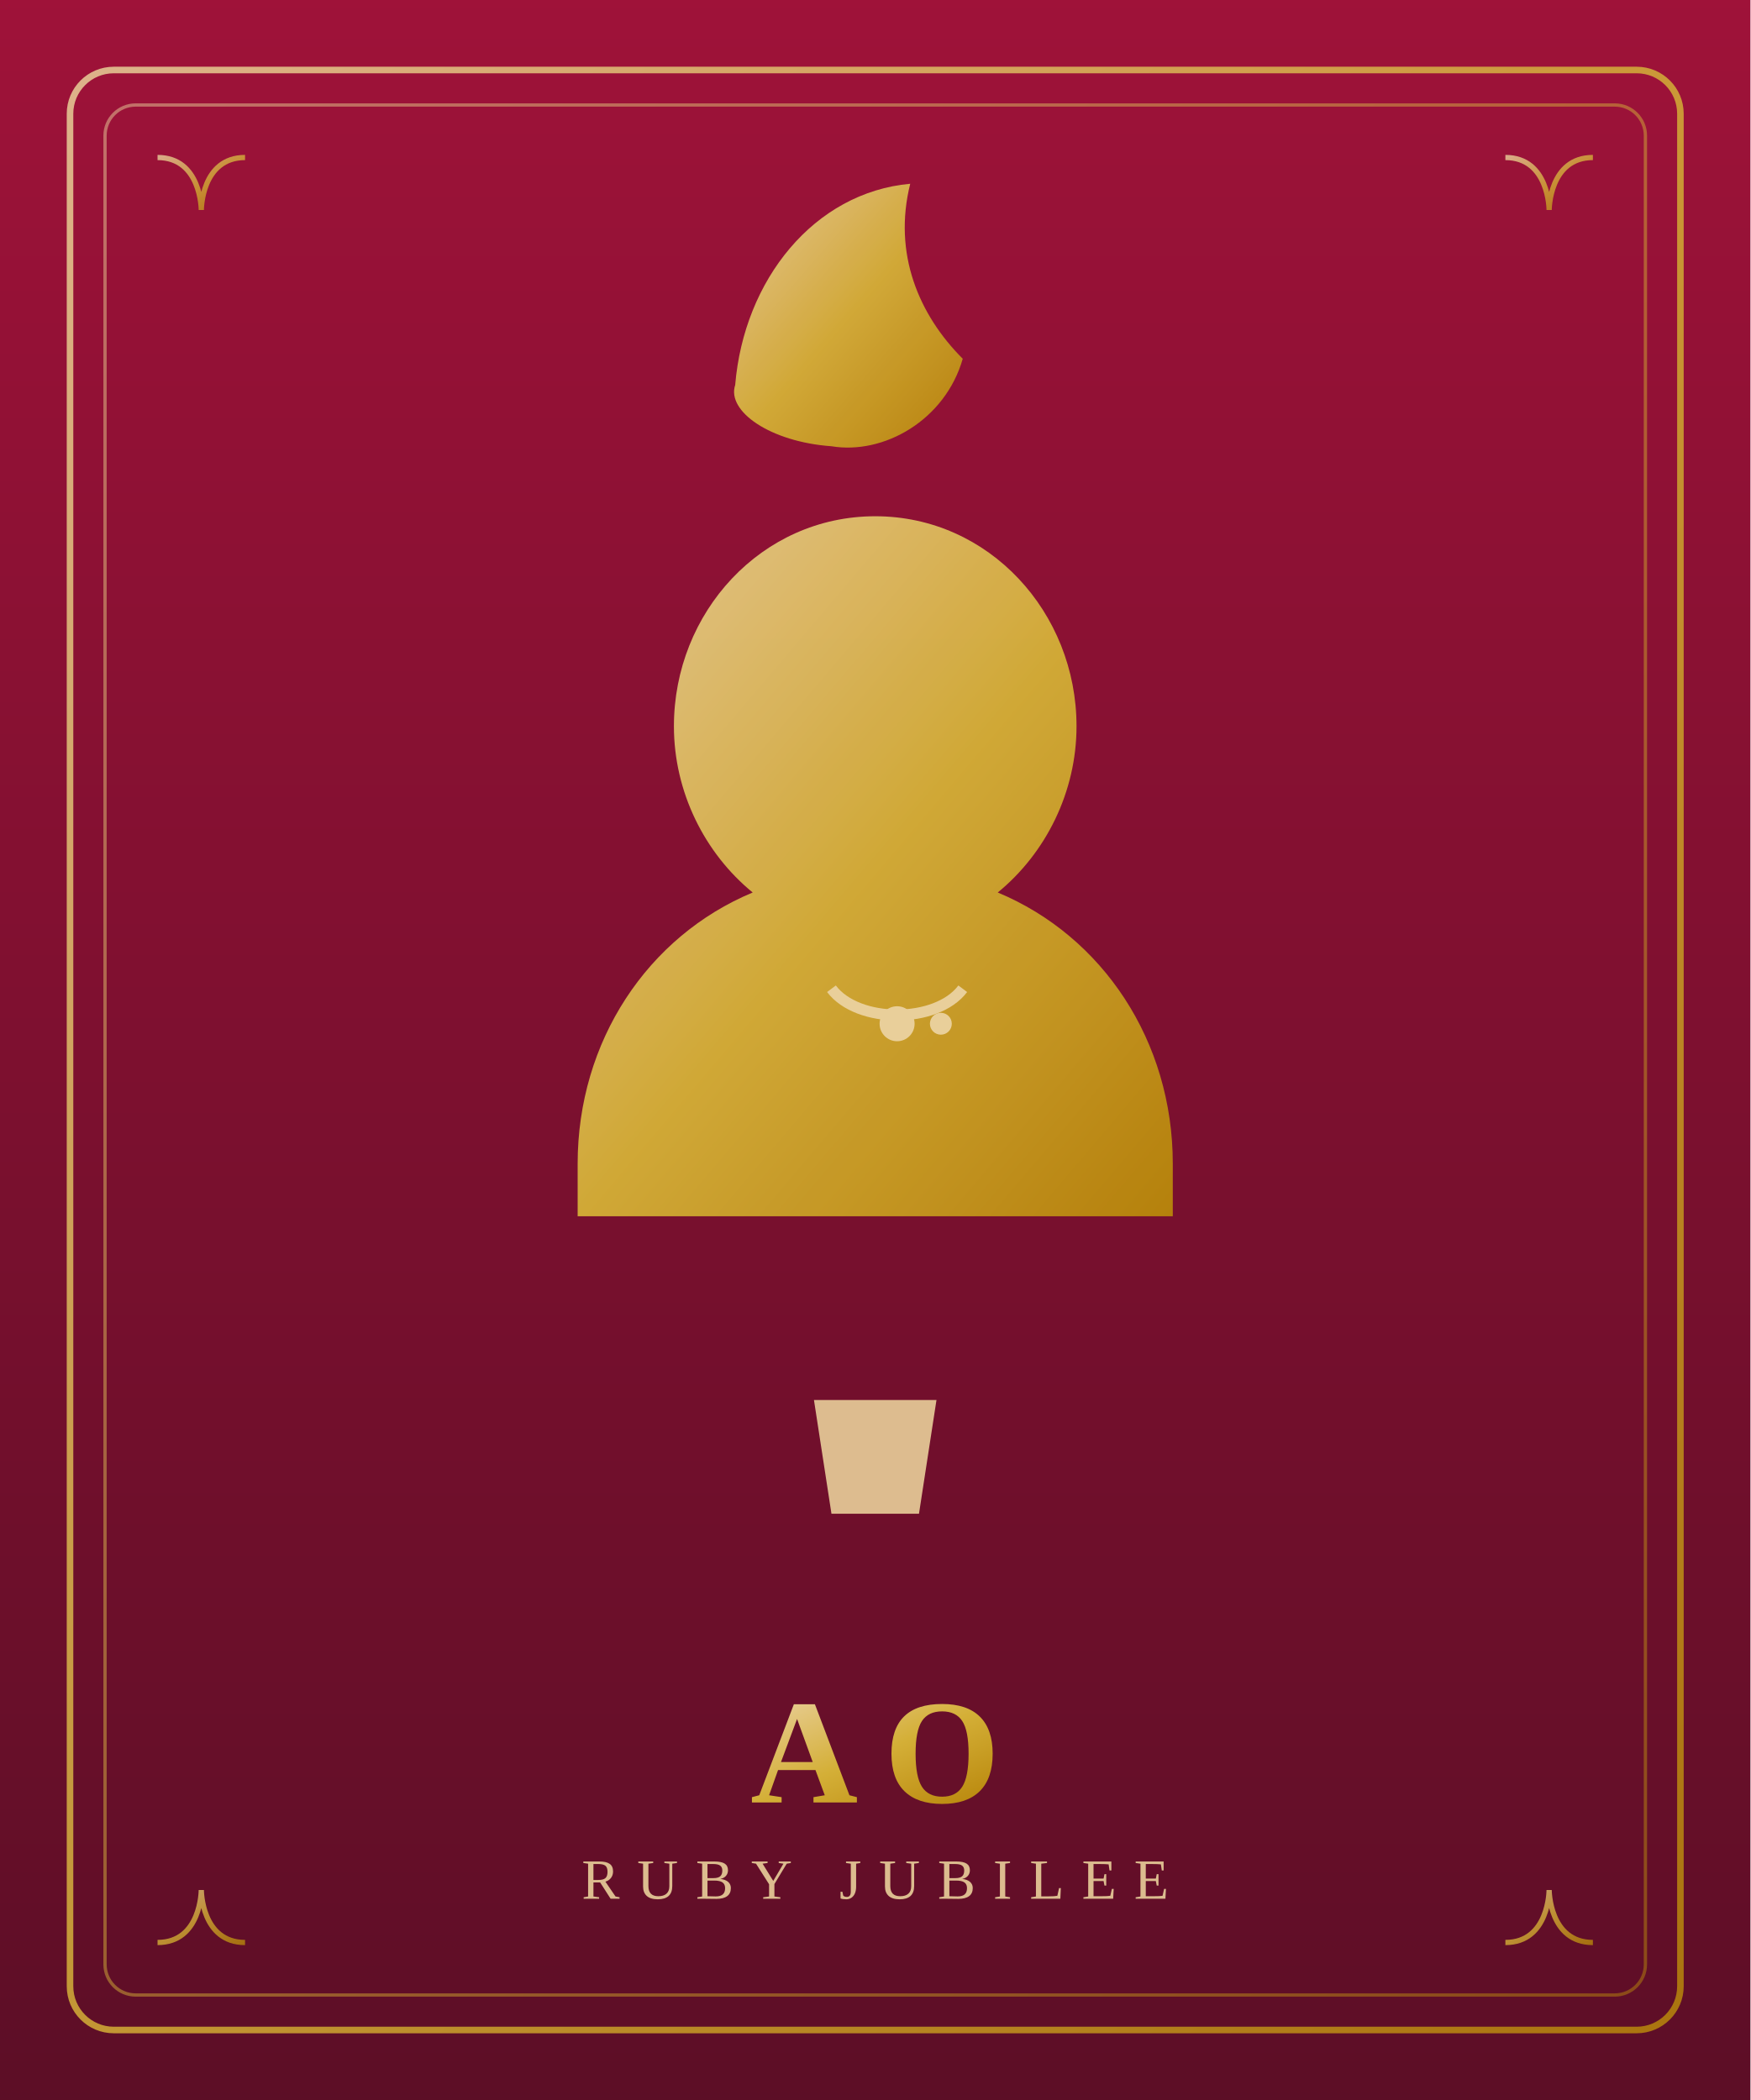
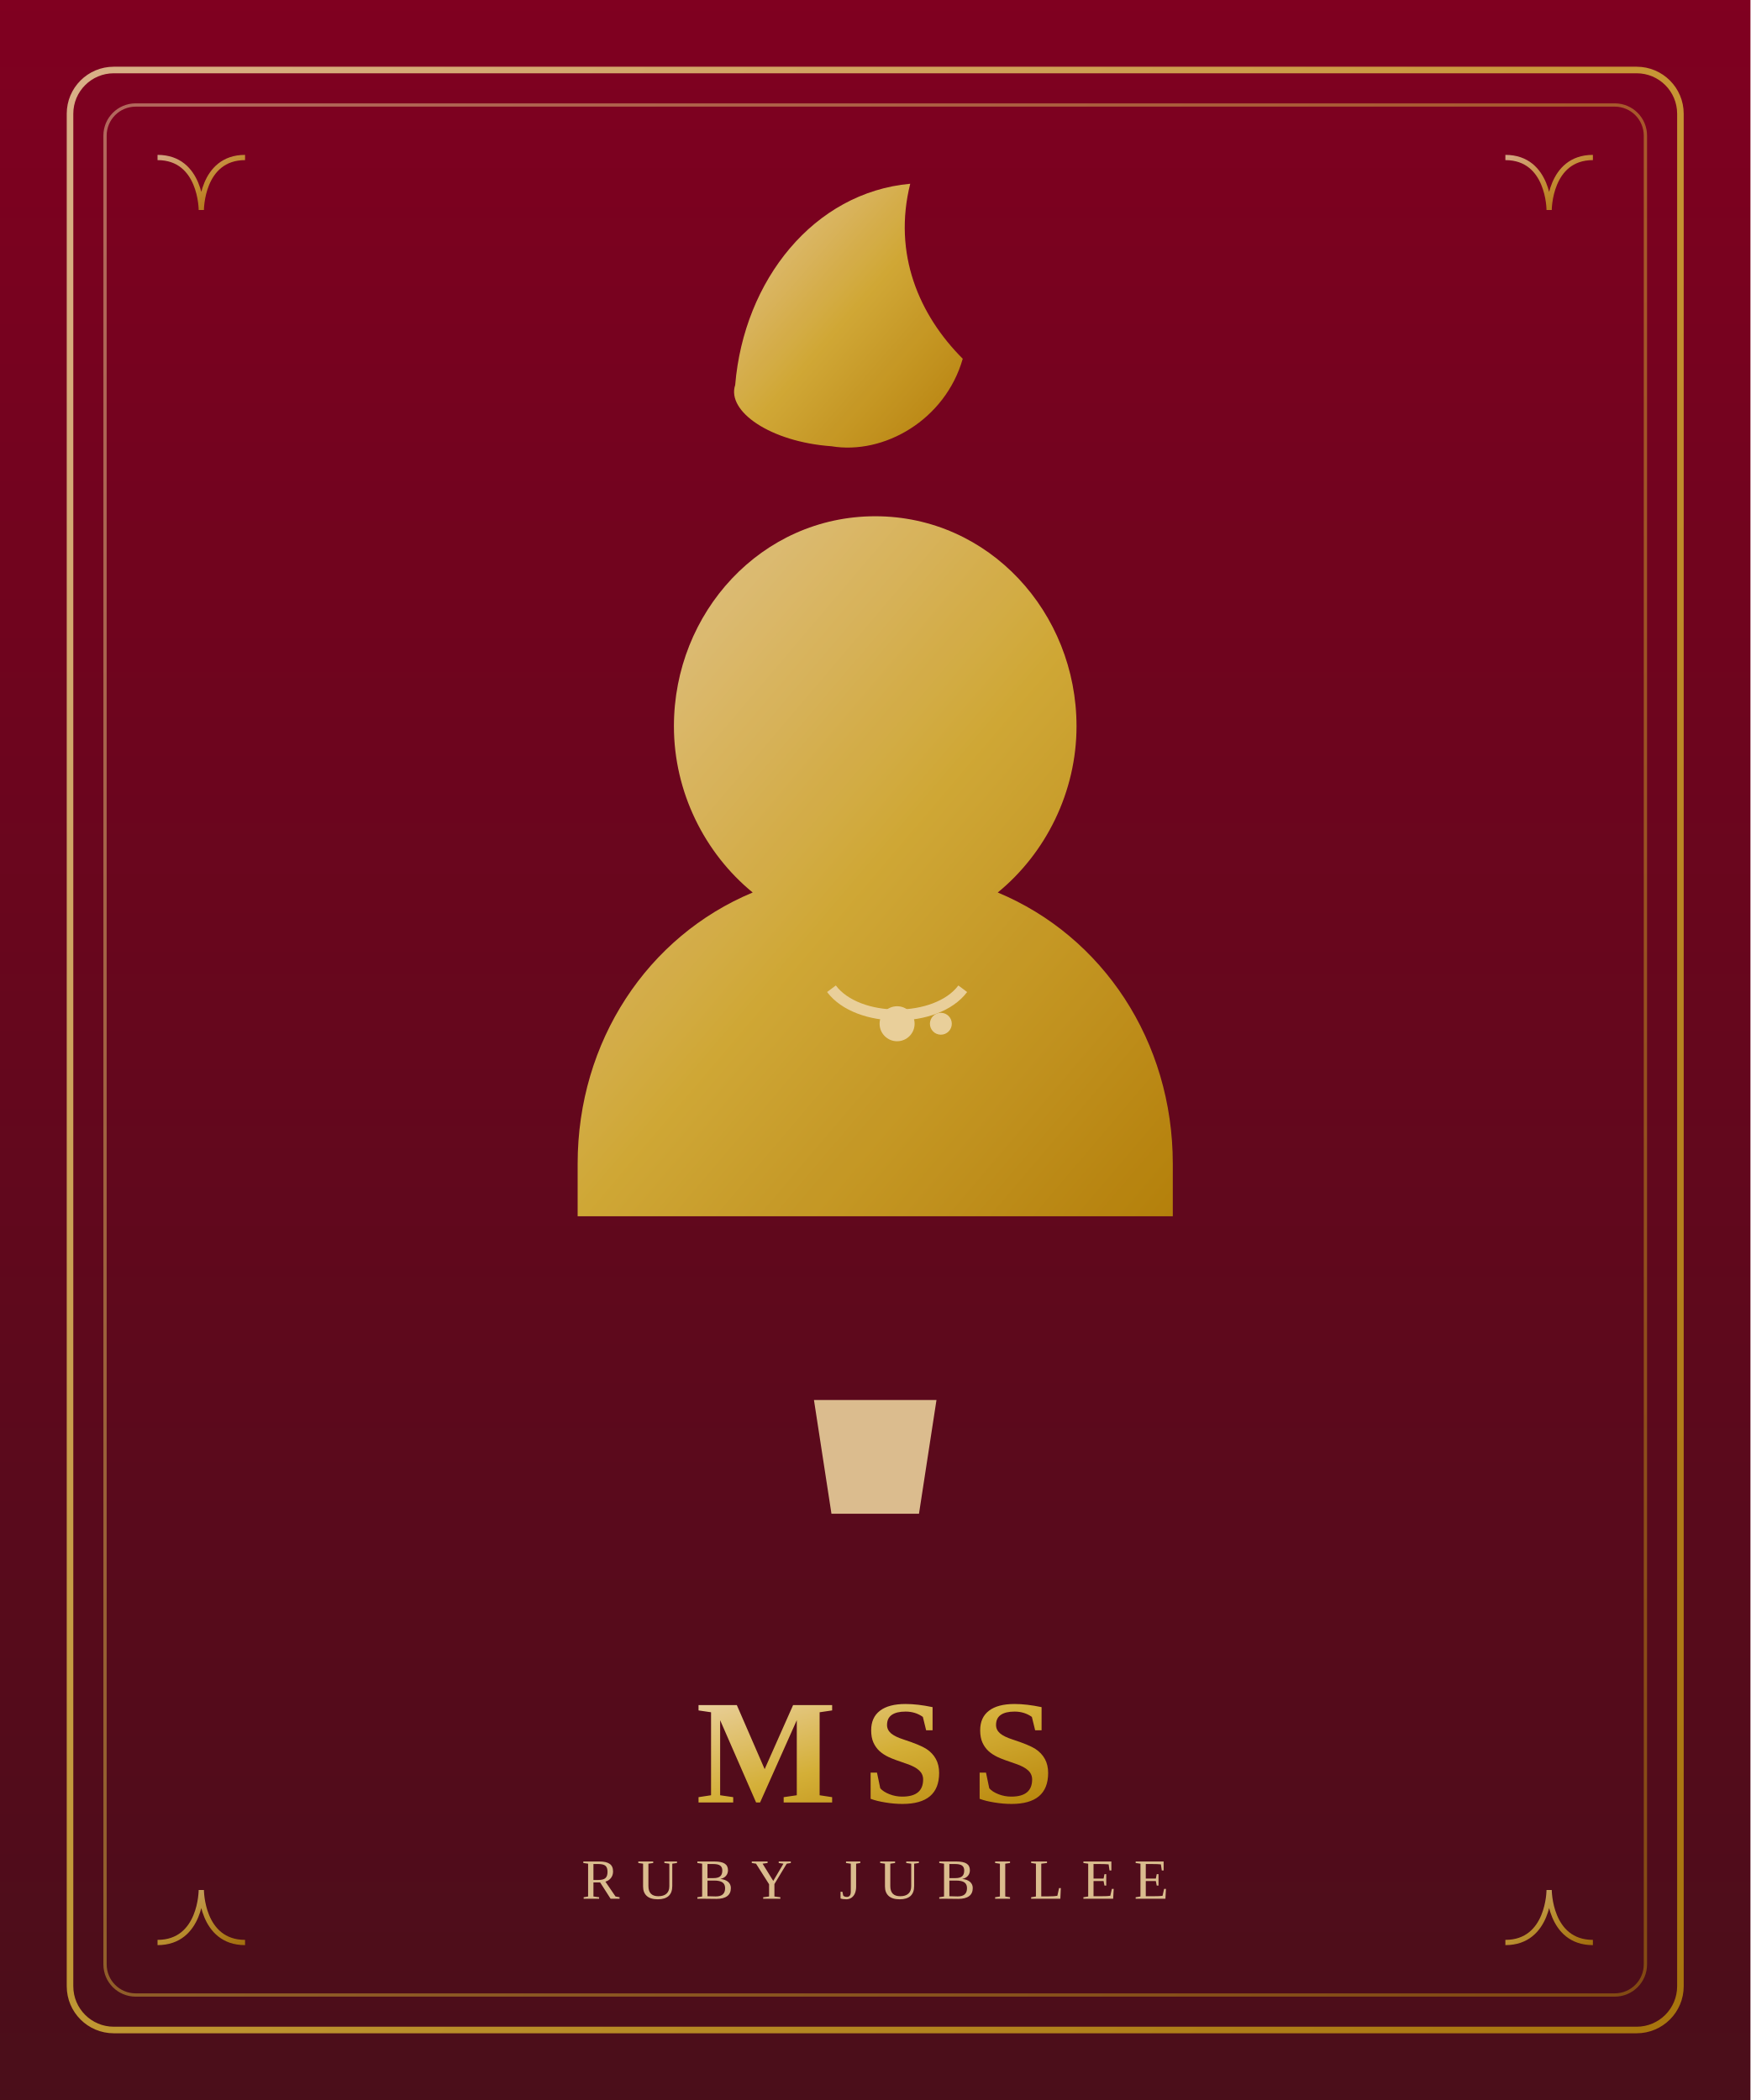
<svg xmlns="http://www.w3.org/2000/svg" viewBox="0 0 400 480">
  <defs>
    <linearGradient id="bg" x1="0" y1="0" x2="0" y2="1">
-       <stop offset="0" stop-color="#9F1239" />
-       <stop offset="1" stop-color="#5C0E26" />
+       <stop offset="0" stop-color="#800020" />
+       <stop offset="1" stop-color="#4A0E1A" />
    </linearGradient>
    <linearGradient id="gold" x1="0" y1="0" x2="1" y2="1">
      <stop offset="0" stop-color="#E9CF9A" />
      <stop offset="0.5" stop-color="#D4AF37" />
      <stop offset="1" stop-color="#B8860B" />
    </linearGradient>
  </defs>
  <rect width="400" height="480" fill="url(#bg)" />
  <rect x="16" y="16" width="368" height="448" rx="10" fill="none" stroke="url(#gold)" stroke-width="1.5" opacity="0.85" />
  <rect x="24" y="24" width="352" height="432" rx="7" fill="none" stroke="url(#gold)" stroke-width="0.75" opacity="0.5" />
  <g stroke="url(#gold)" stroke-width="1.2" fill="none" opacity="0.8">
    <path d="M36 36c10 0 10 12 10 12s0-12 10-12" />
    <path d="M364 36c-10 0-10 12-10 12s0-12-10-12" />
    <path d="M36 444c10 0 10-12 10-12s0 12 10 12" />
    <path d="M364 444c-10 0-10-12-10-12s0 12-10 12" />
  </g>
  <g fill="url(#gold)" opacity="0.95">
    <path d="M200 118c-26 0-46 22-46 48 0 15 7 29 18 38-24 10-40 34-40 62v12h136v-12c0-28-16-52-40-62 11-9 18-23 18-38 0-26-20-48-46-48z" />
    <path d="M168 88c2-24 18-44 40-46-4 16 2 30 12 40-4 14-18 22-30 20-14-1-24-8-22-14z" />
  </g>
  <path d="M190 226c6 8 24 8 30 0" stroke="#E9CF9A" stroke-width="2.5" fill="none" />
  <circle cx="205" cy="234" r="4" fill="#E9CF9A" />
  <circle cx="215" cy="234" r="2.5" fill="#E9CF9A" />
  <path d="M186 320h28l-4 26h-20z" fill="#E9CF9A" opacity="0.9" />
-   <text x="200" y="412" text-anchor="middle" font-family="Georgia, 'Times New Roman', serif" font-size="34" font-weight="bold" fill="url(#gold)" letter-spacing="6">AO</text>
+   <text x="200" y="412" text-anchor="middle" font-family="Georgia, 'Times New Roman', serif" font-size="34" font-weight="bold" fill="url(#gold)" letter-spacing="6">MSS</text>
  <text x="200" y="434" text-anchor="middle" font-family="Georgia, 'Times New Roman', serif" font-size="13" fill="#E9CF9A" letter-spacing="4" opacity="0.9">RUBY JUBILEE</text>
</svg>
